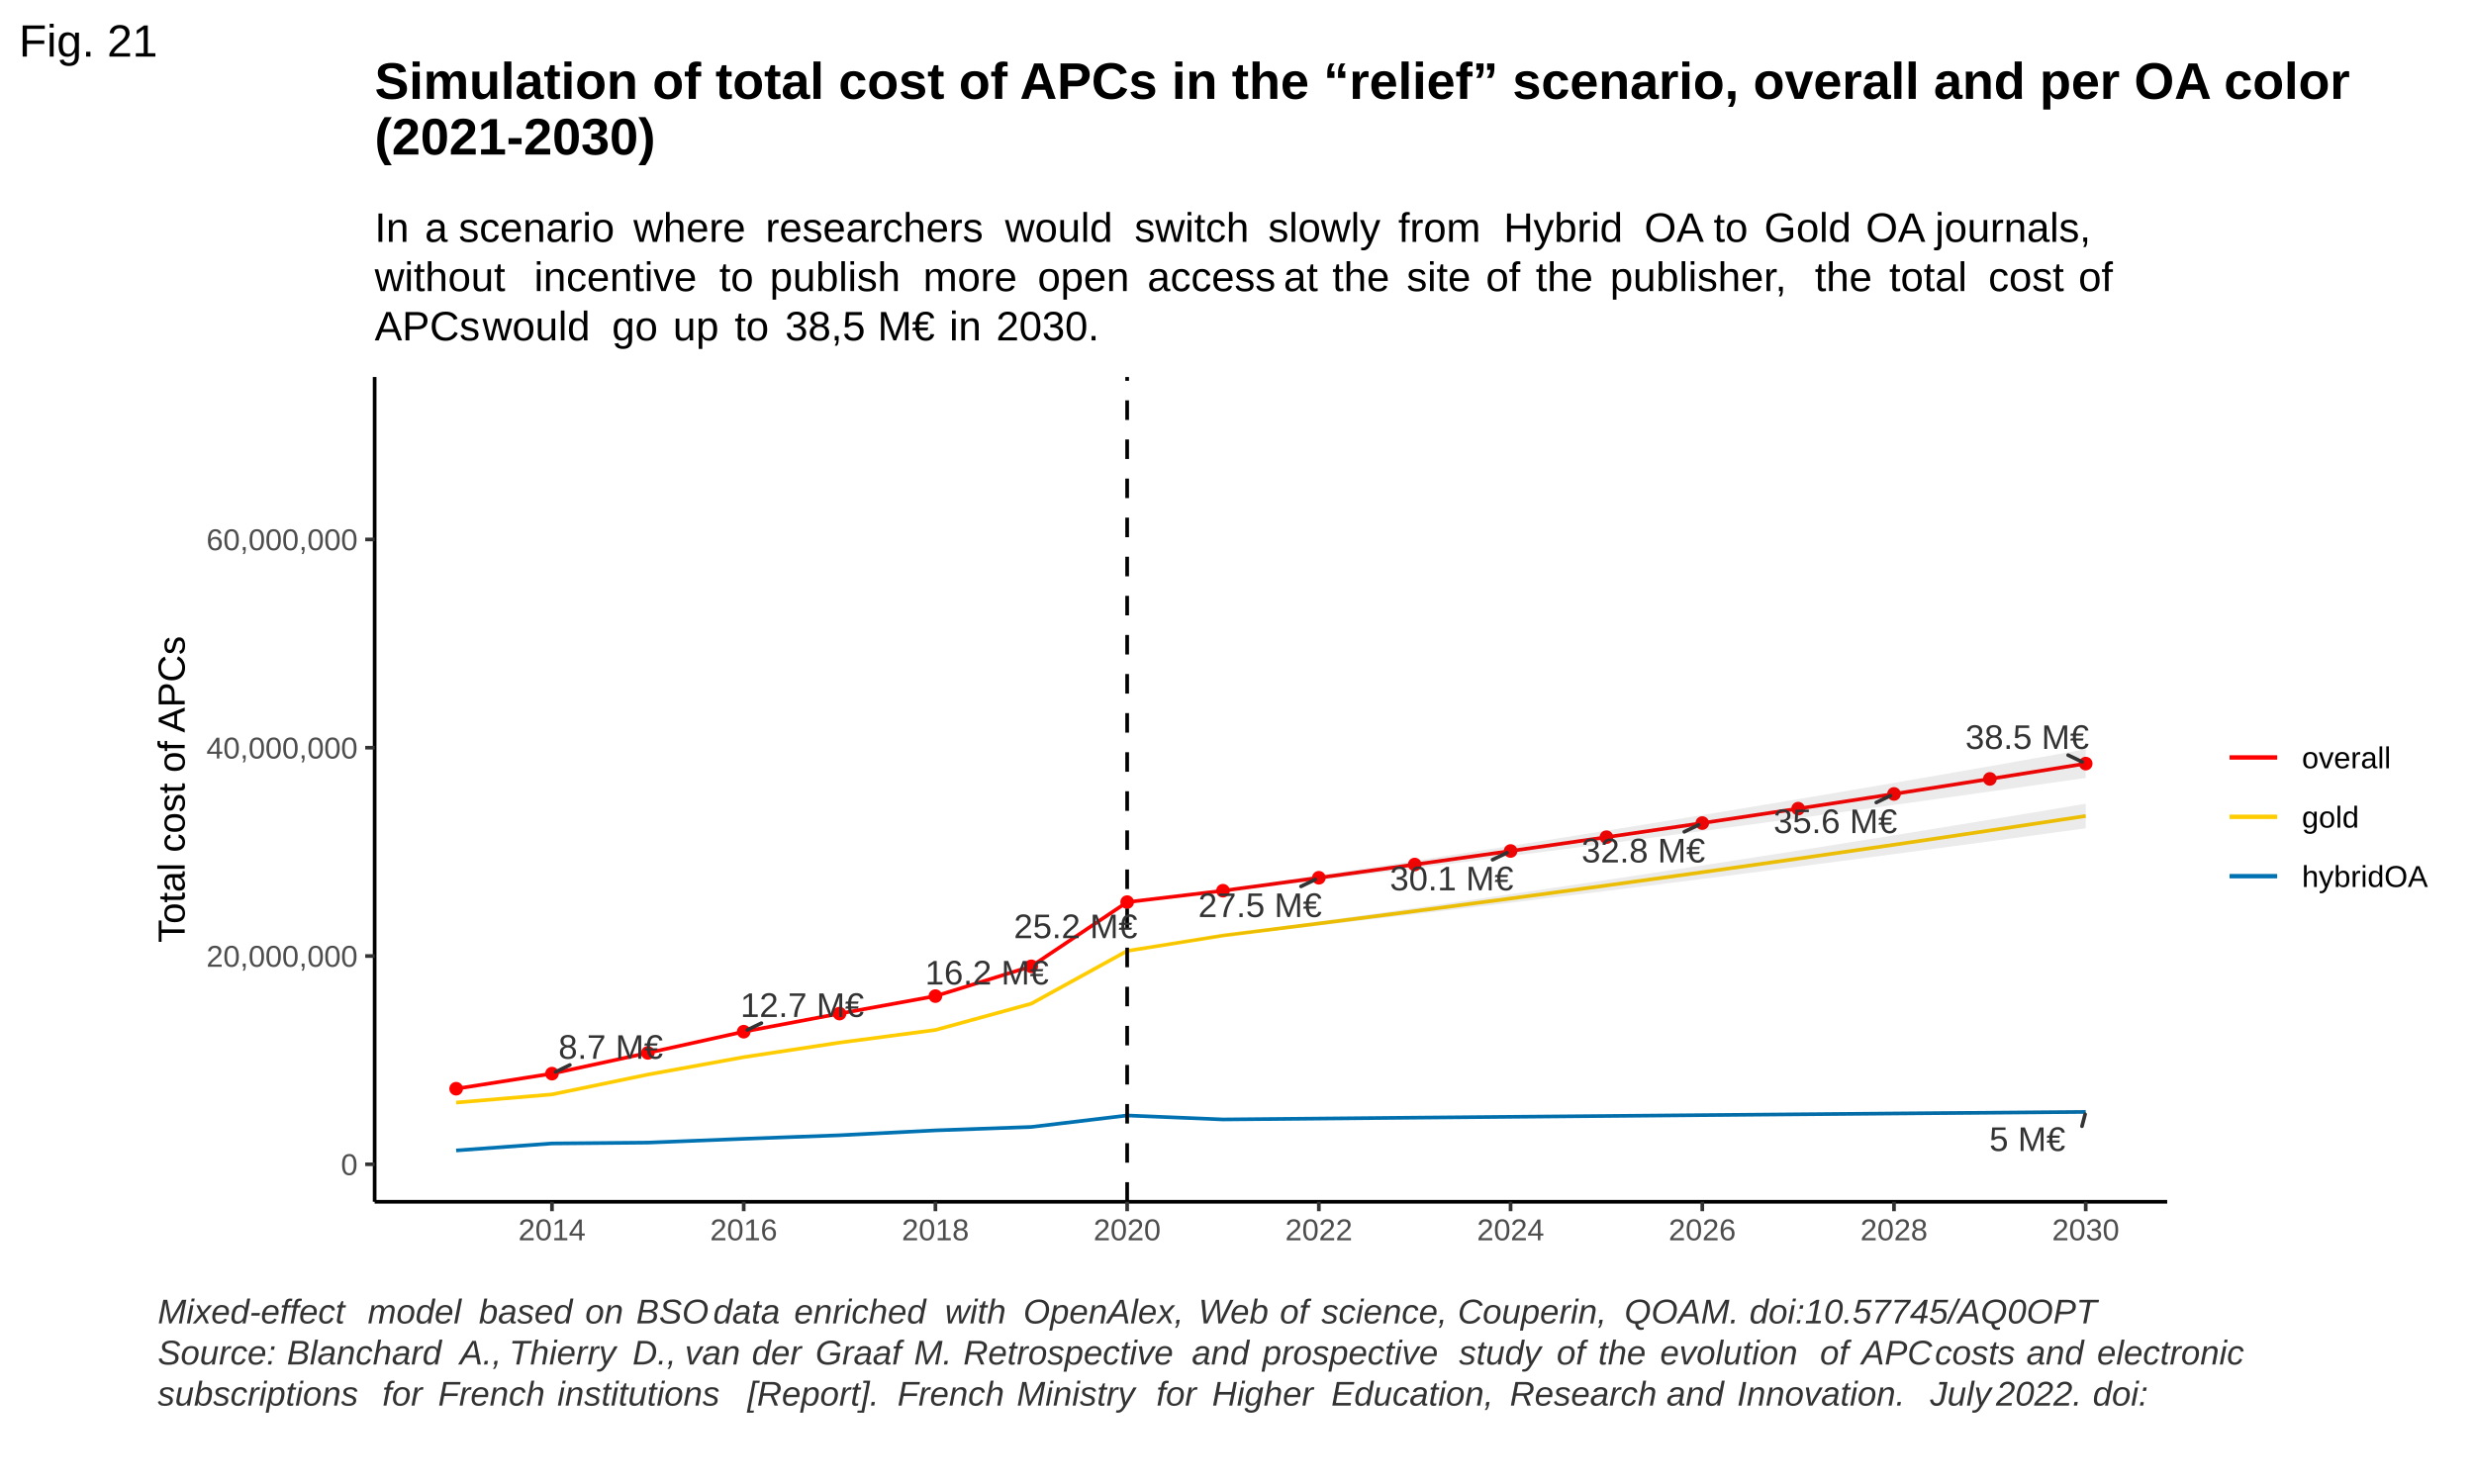
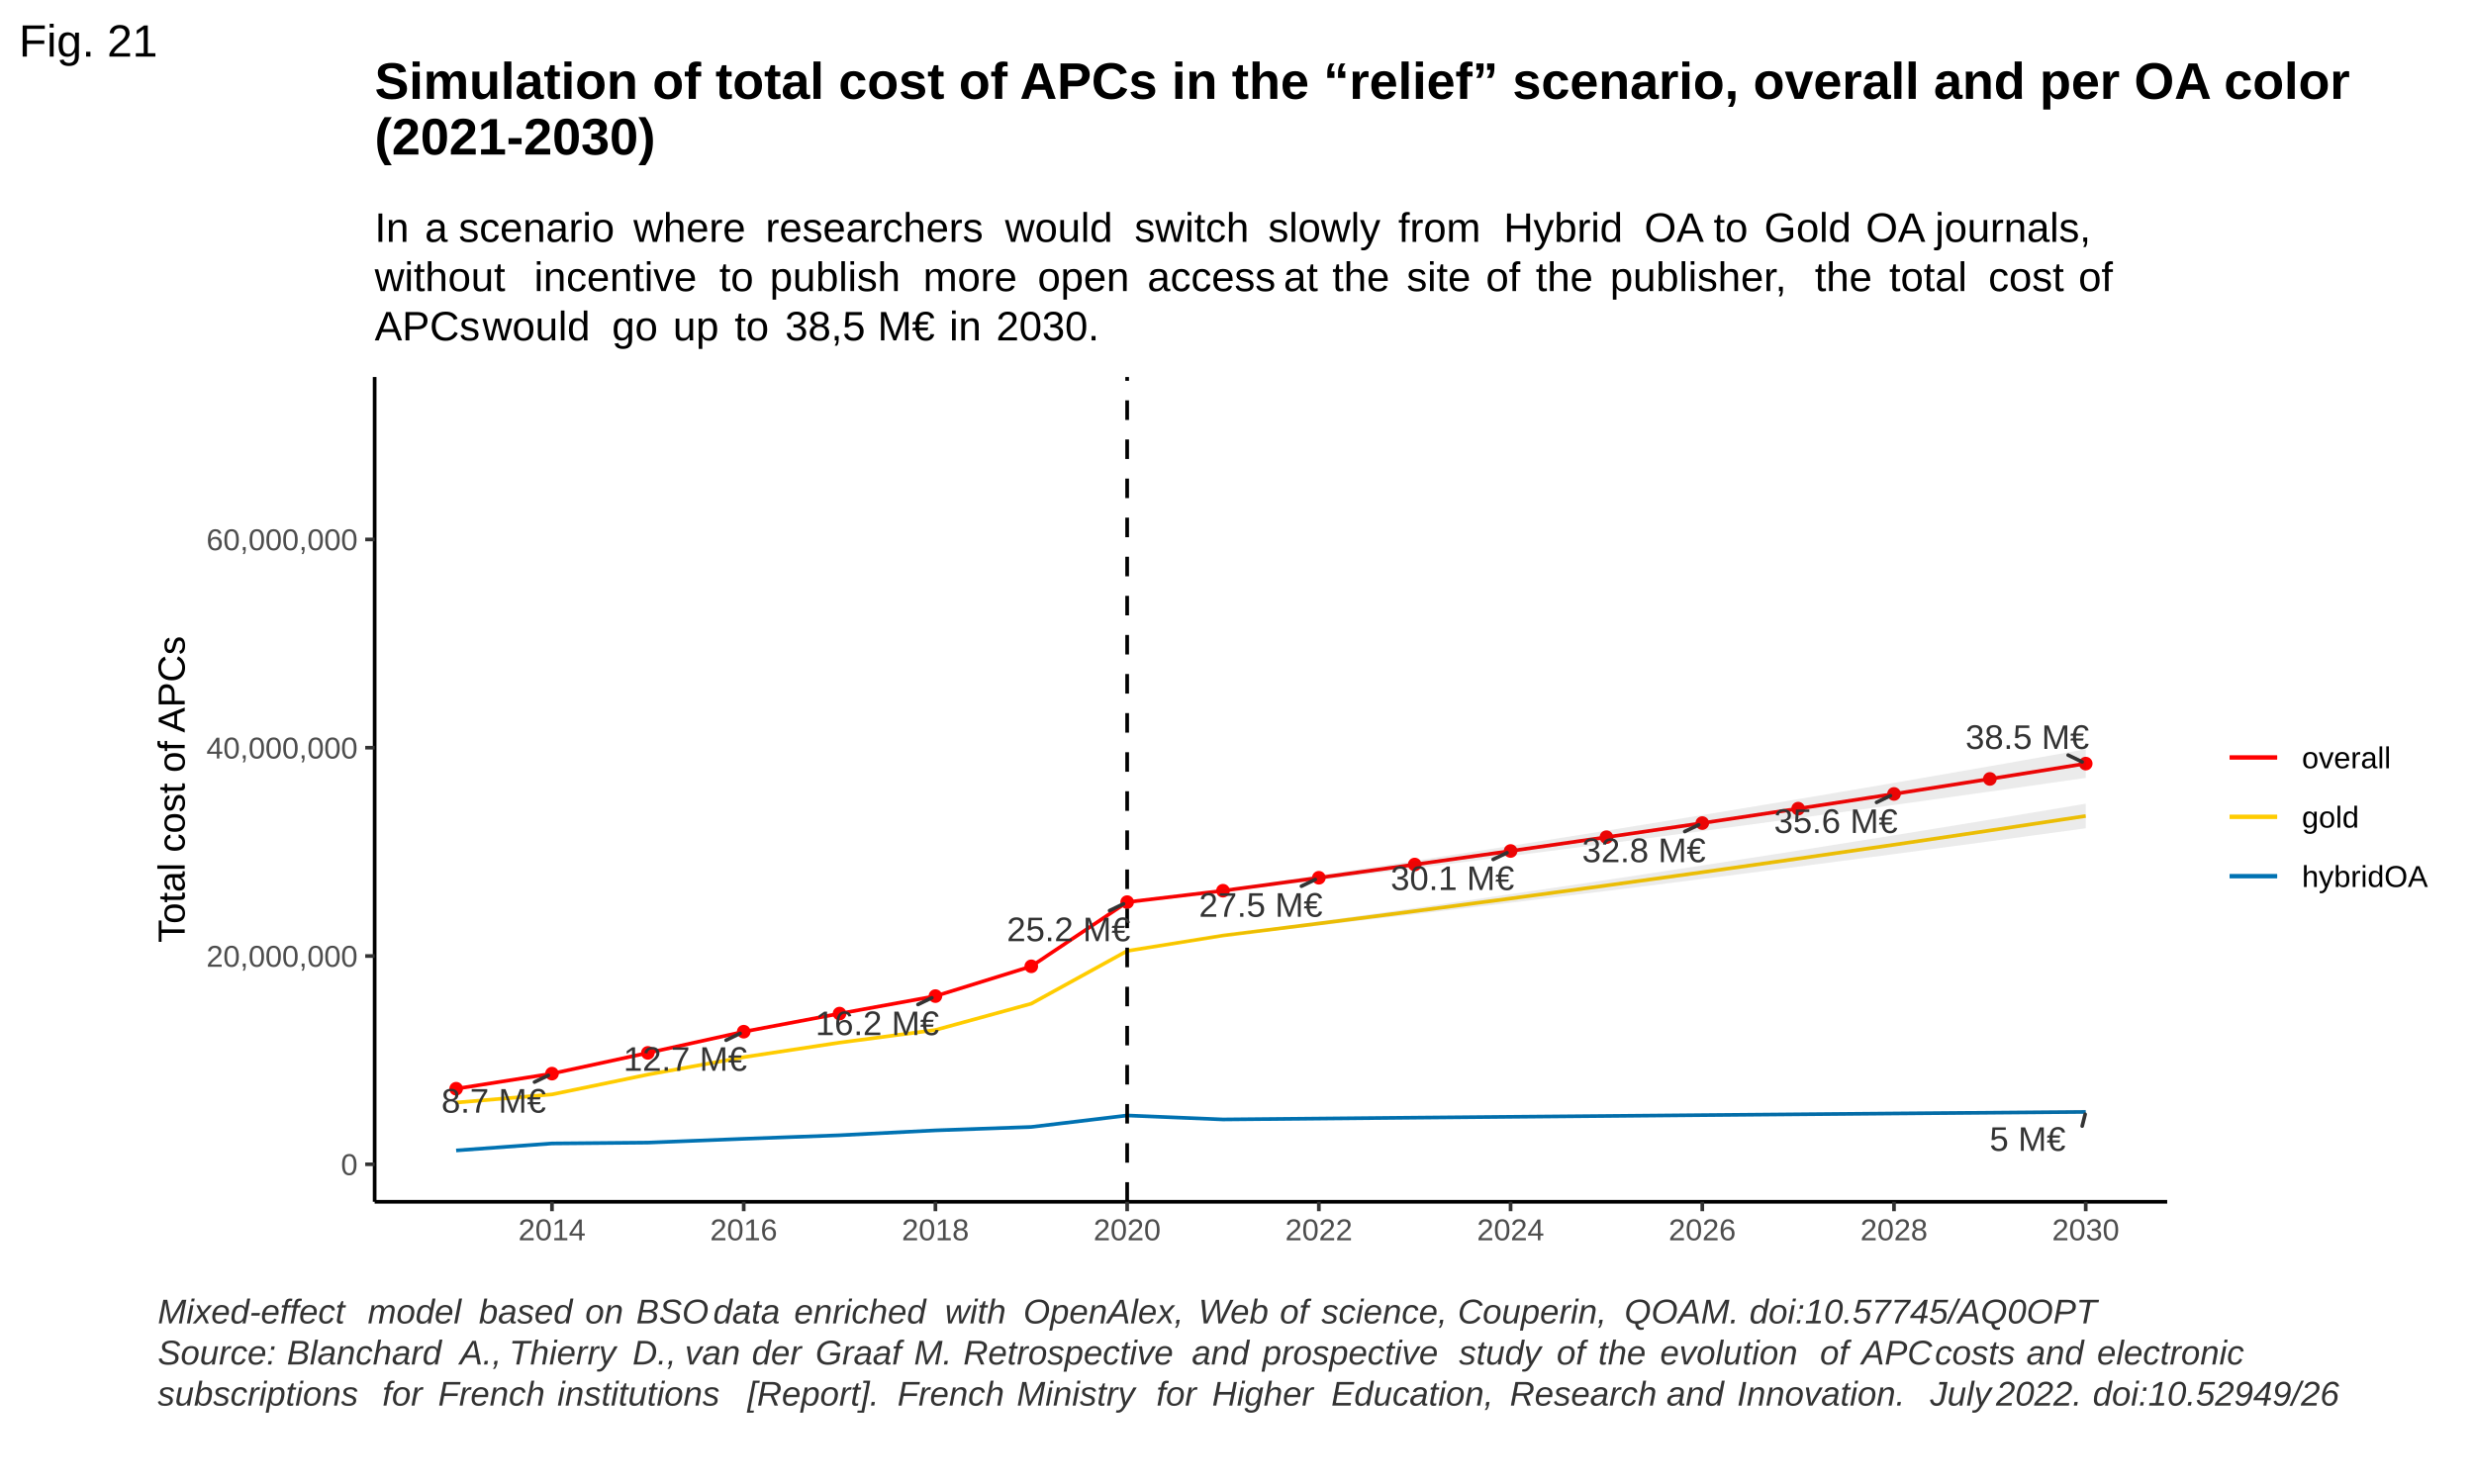
<svg xmlns="http://www.w3.org/2000/svg" class="svglite" width="720.00pt" height="432.00pt" viewBox="0 0 720.00 432.00">
  <defs>
    <style type="text/css">
    .svglite line, .svglite polyline, .svglite polygon, .svglite path, .svglite rect, .svglite circle {
      fill: none;
      stroke: #000000;
      stroke-linecap: round;
      stroke-linejoin: round;
      stroke-miterlimit: 10.00;
    }
    .svglite text {
      white-space: pre;
    }
  </style>
  </defs>
  <rect width="100%" height="100%" style="stroke: none; fill: #FFFFFF;" />
  <defs>
    <clipPath id="cpMC4wMHw3MjAuMDB8MC4wMHw0MzIuMDA=">
      <rect x="0.00" y="0.00" width="720.00" height="432.00" />
    </clipPath>
  </defs>
  <g clip-path="url(#cpMC4wMHw3MjAuMDB8MC4wMHw0MzIuMDA=)">
    <rect x="0" y="0.00" width="720.00" height="432.00" style="stroke-width: 1.07; stroke: #FFFFFF; fill: #FFFFFF;" />
  </g>
  <defs>
    <clipPath id="cpMTA5LjAzfDYzMC43MXwxMDkuNzR8MzQ5Ljg0">
      <rect x="109.03" y="109.74" width="521.68" height="240.10" />
    </clipPath>
  </defs>
  <g clip-path="url(#cpMTA5LjAzfDYzMC43MXwxMDkuNzR8MzQ5Ljg0)">
    <rect x="109.03" y="109.74" width="521.68" height="240.10" style="stroke-width: 1.07; stroke: none; fill: #FFFFFF;" />
    <polyline points="132.75,320.96 160.64,318.59 188.54,312.81 216.44,307.74 244.33,303.51 272.23,299.83 300.13,292.17 328.03,276.82 355.92,272.34 383.82,268.83 411.72,265.24 439.62,261.55 467.51,257.77 495.41,253.91 523.31,249.95 551.20,245.91 579.10,241.76 607.00,237.54 " style="stroke-width: 1.07; stroke: #FFCC00; stroke-linecap: butt;" />
    <polyline points="132.75,334.90 160.64,332.87 188.54,332.62 216.44,331.51 244.33,330.48 272.23,329.06 300.13,328.06 328.03,324.72 355.92,325.88 383.82,325.62 411.72,325.36 439.62,325.11 467.51,324.87 495.41,324.62 523.31,324.38 551.20,324.14 579.10,323.91 607.00,323.68 " style="stroke-width: 1.07; stroke: #0072B2; stroke-linecap: butt;" />
    <polyline points="132.75,316.93 160.64,312.54 188.54,306.50 216.44,300.33 244.33,295.06 272.23,289.97 300.13,281.30 328.03,262.61 355.92,259.29 383.82,255.52 411.72,251.67 439.62,247.73 467.51,243.71 495.41,239.60 523.31,235.40 551.20,231.12 579.10,226.75 607.00,222.29 " style="stroke-width: 1.07; stroke: #FF0000; stroke-linecap: butt;" />
    <circle cx="132.75" cy="316.93" r="1.63" style="stroke-width: 0.71; stroke: #FF0000; fill: #FF0000;" />
    <circle cx="160.64" cy="312.54" r="1.63" style="stroke-width: 0.71; stroke: #FF0000; fill: #FF0000;" />
    <circle cx="188.54" cy="306.50" r="1.63" style="stroke-width: 0.71; stroke: #FF0000; fill: #FF0000;" />
    <circle cx="216.44" cy="300.33" r="1.63" style="stroke-width: 0.71; stroke: #FF0000; fill: #FF0000;" />
    <circle cx="244.33" cy="295.06" r="1.63" style="stroke-width: 0.71; stroke: #FF0000; fill: #FF0000;" />
    <circle cx="272.23" cy="289.97" r="1.63" style="stroke-width: 0.71; stroke: #FF0000; fill: #FF0000;" />
    <circle cx="300.13" cy="281.30" r="1.63" style="stroke-width: 0.71; stroke: #FF0000; fill: #FF0000;" />
    <circle cx="328.03" cy="262.61" r="1.63" style="stroke-width: 0.71; stroke: #FF0000; fill: #FF0000;" />
    <circle cx="355.92" cy="259.29" r="1.63" style="stroke-width: 0.71; stroke: #FF0000; fill: #FF0000;" />
    <circle cx="383.82" cy="255.52" r="1.63" style="stroke-width: 0.71; stroke: #FF0000; fill: #FF0000;" />
    <circle cx="411.72" cy="251.67" r="1.63" style="stroke-width: 0.71; stroke: #FF0000; fill: #FF0000;" />
    <circle cx="439.62" cy="247.73" r="1.63" style="stroke-width: 0.71; stroke: #FF0000; fill: #FF0000;" />
    <circle cx="467.51" cy="243.71" r="1.63" style="stroke-width: 0.71; stroke: #FF0000; fill: #FF0000;" />
    <circle cx="495.41" cy="239.60" r="1.63" style="stroke-width: 0.71; stroke: #FF0000; fill: #FF0000;" />
    <circle cx="523.31" cy="235.40" r="1.63" style="stroke-width: 0.71; stroke: #FF0000; fill: #FF0000;" />
    <circle cx="551.20" cy="231.12" r="1.63" style="stroke-width: 0.71; stroke: #FF0000; fill: #FF0000;" />
    <circle cx="579.10" cy="226.75" r="1.63" style="stroke-width: 0.71; stroke: #FF0000; fill: #FF0000;" />
    <circle cx="607.00" cy="222.29" r="1.63" style="stroke-width: 0.71; stroke: #FF0000; fill: #FF0000;" />
    <polygon points="132.75,320.96 160.64,318.59 188.54,312.81 216.44,307.74 244.33,303.51 272.23,299.83 300.13,292.17 328.03,276.82 355.92,272.05 383.82,268.23 411.72,264.32 439.62,260.29 467.51,256.17 495.41,251.93 523.31,247.60 551.20,243.16 579.10,238.61 607.00,233.96 607.00,241.12 579.10,244.91 551.20,248.64 523.31,252.29 495.41,255.87 467.51,259.37 439.62,262.79 411.72,266.14 383.82,269.42 355.92,272.63 328.03,276.82 300.13,292.17 272.23,299.83 244.33,303.51 216.44,307.74 188.54,312.81 160.64,318.59 132.75,320.96 " style="stroke-width: 0.00; stroke: none; stroke-linecap: butt; fill: #333333; fill-opacity: 0.10;" />
    <polyline points="132.75,320.96 160.64,318.59 188.54,312.81 216.44,307.74 244.33,303.51 272.23,299.83 300.13,292.17 328.03,276.82 355.92,272.05 383.82,268.23 411.72,264.32 439.62,260.29 467.51,256.17 495.41,251.93 523.31,247.60 551.20,243.16 579.10,238.61 607.00,233.96 " style="stroke-width: 1.07; stroke: none; stroke-linecap: butt;" />
    <polyline points="607.00,241.12 579.10,244.91 551.20,248.64 523.31,252.29 495.41,255.87 467.51,259.37 439.62,262.79 411.72,266.14 383.82,269.42 355.92,272.63 328.03,276.82 300.13,292.17 272.23,299.83 244.33,303.51 216.44,307.74 188.54,312.81 160.64,318.59 132.75,320.96 " style="stroke-width: 1.07; stroke: none; stroke-linecap: butt;" />
    <polygon points="132.75,334.90 160.64,332.87 188.54,332.62 216.44,331.51 244.33,330.48 272.23,329.06 300.13,328.06 328.03,324.72 355.92,325.82 383.82,325.50 411.72,325.19 439.62,324.88 467.51,324.57 495.41,324.26 523.31,323.96 551.20,323.66 579.10,323.37 607.00,323.08 607.00,324.26 579.10,324.44 551.20,324.62 523.31,324.79 495.41,324.98 467.51,325.16 439.62,325.35 411.72,325.55 383.82,325.74 355.92,325.94 328.03,324.72 300.13,328.06 272.23,329.06 244.33,330.48 216.44,331.51 188.54,332.62 160.64,332.87 132.75,334.90 " style="stroke-width: 0.00; stroke: none; stroke-linecap: butt; fill: #333333; fill-opacity: 0.10;" />
    <polyline points="132.75,334.90 160.64,332.87 188.54,332.62 216.44,331.51 244.33,330.48 272.23,329.06 300.13,328.06 328.03,324.72 355.92,325.82 383.82,325.50 411.72,325.19 439.62,324.88 467.51,324.57 495.41,324.26 523.31,323.96 551.20,323.66 579.10,323.37 607.00,323.08 " style="stroke-width: 1.07; stroke: none; stroke-linecap: butt;" />
    <polyline points="607.00,324.26 579.10,324.44 551.20,324.62 523.31,324.79 495.41,324.98 467.51,325.16 439.62,325.35 411.72,325.55 383.82,325.74 355.92,325.94 328.03,324.72 300.13,328.06 272.23,329.06 244.33,330.48 216.44,331.51 188.54,332.62 160.64,332.87 132.75,334.90 " style="stroke-width: 1.07; stroke: none; stroke-linecap: butt;" />
    <polygon points="132.75,316.93 160.64,312.54 188.54,306.50 216.44,300.33 244.33,295.06 272.23,289.97 300.13,281.30 328.03,262.61 355.92,258.94 383.82,254.81 411.72,250.58 439.62,246.24 467.51,241.81 495.41,237.27 523.31,232.63 551.20,227.90 579.10,223.05 607.00,218.11 607.00,226.46 579.10,230.43 551.20,234.33 523.31,238.16 495.41,241.92 467.51,245.60 439.62,249.21 411.72,252.77 383.82,256.24 355.92,259.64 328.03,262.61 300.13,281.30 272.23,289.97 244.33,295.06 216.44,300.33 188.54,306.50 160.64,312.54 132.75,316.93 " style="stroke-width: 0.00; stroke: none; stroke-linecap: butt; fill: #333333; fill-opacity: 0.10;" />
    <polyline points="132.75,316.93 160.64,312.54 188.54,306.50 216.44,300.33 244.33,295.06 272.23,289.97 300.13,281.30 328.03,262.61 355.92,258.94 383.82,254.81 411.72,250.58 439.62,246.24 467.51,241.81 495.41,237.27 523.31,232.63 551.20,227.90 579.10,223.05 607.00,218.11 " style="stroke-width: 1.07; stroke: none; stroke-linecap: butt;" />
    <polyline points="607.00,226.46 579.10,230.43 551.20,234.33 523.31,238.16 495.41,241.92 467.51,245.60 439.62,249.21 411.72,252.77 383.82,256.24 355.92,259.64 328.03,262.61 300.13,281.30 272.23,289.97 244.33,295.06 216.44,300.33 188.54,306.50 160.64,312.54 132.75,316.93 " style="stroke-width: 1.07; stroke: none; stroke-linecap: butt;" />
    <line x1="328.03" y1="349.84" x2="328.03" y2="109.74" style="stroke-width: 1.07; stroke-dasharray: 5.69,5.69; stroke-linecap: butt;" />
-     <line x1="165.85" y1="310.02" x2="161.69" y2="312.04" style="stroke-width: 1.07; stroke: #333333;" />
-     <line x1="221.59" y1="297.84" x2="217.48" y2="299.83" style="stroke-width: 1.07; stroke: #333333;" />
-     <line x1="378.62" y1="258.04" x2="382.78" y2="256.03" style="stroke-width: 1.07; stroke: #333333;" />
-     <line x1="434.37" y1="250.27" x2="438.57" y2="248.24" style="stroke-width: 1.07; stroke: #333333;" />
-     <line x1="490.17" y1="242.14" x2="494.37" y2="240.11" style="stroke-width: 1.07; stroke: #333333;" />
-     <line x1="546.05" y1="233.61" x2="550.16" y2="231.63" style="stroke-width: 1.07; stroke: #333333;" />
-     <line x1="601.88" y1="219.82" x2="605.96" y2="221.79" style="stroke-width: 1.07; stroke: #333333;" />
-     <text x="177.74" y="308.22" text-anchor="middle" style="font-size: 9.96px;fill: #333333; font-family: &quot;Arial&quot;;" textLength="39.12px" lengthAdjust="spacingAndGlyphs">   8.7 M€</text>
-     <text x="233.47" y="296.04" text-anchor="middle" style="font-size: 9.96px;fill: #333333; font-family: &quot;Arial&quot;;" textLength="44.81px" lengthAdjust="spacingAndGlyphs">   12.7 M€</text>
-     <text x="287.23" y="286.59" text-anchor="middle" style="font-size: 9.96px;fill: #333333; font-family: &quot;Arial&quot;;" textLength="44.81px" lengthAdjust="spacingAndGlyphs">   16.2 M€</text>
-     <text x="313.05" y="273.11" text-anchor="middle" style="font-size: 9.96px;fill: #333333; font-family: &quot;Arial&quot;;" textLength="44.81px" lengthAdjust="spacingAndGlyphs">   25.2 M€</text>
-     <text x="366.71" y="266.95" text-anchor="middle" style="font-size: 9.96px;fill: #333333; font-family: &quot;Arial&quot;;" textLength="44.81px" lengthAdjust="spacingAndGlyphs">   27.5 M€</text>
-     <text x="422.48" y="259.18" text-anchor="middle" style="font-size: 9.96px;fill: #333333; font-family: &quot;Arial&quot;;" textLength="44.81px" lengthAdjust="spacingAndGlyphs">   30.1 M€</text>
-     <text x="478.27" y="251.05" text-anchor="middle" style="font-size: 9.96px;fill: #333333; font-family: &quot;Arial&quot;;" textLength="44.81px" lengthAdjust="spacingAndGlyphs">   32.8 M€</text>
-     <text x="534.16" y="242.52" text-anchor="middle" style="font-size: 9.96px;fill: #333333; font-family: &quot;Arial&quot;;" textLength="44.81px" lengthAdjust="spacingAndGlyphs">   35.6 M€</text>
-     <text x="589.97" y="218.02" text-anchor="middle" style="font-size: 9.96px;fill: #333333; font-family: &quot;Arial&quot;;" textLength="44.81px" lengthAdjust="spacingAndGlyphs">   38.5 M€</text>
-     <line x1="605.91" y1="327.85" x2="606.82" y2="324.37" style="stroke-width: 1.07; stroke: #333333;" />
-     <text x="590.02" y="335.05" text-anchor="middle" style="font-size: 9.96px;fill: #333333; font-family: &quot;Arial&quot;;" textLength="28.17px" lengthAdjust="spacingAndGlyphs">  5 M€</text>
+     <line x1="155.56" y1="314.99" x2="159.60" y2="313.04" style="stroke-width: 1.07; stroke: #333333;" />
+     <line x1="211.31" y1="302.81" x2="215.39" y2="300.83" style="stroke-width: 1.07; stroke: #333333;" />
+     <line x1="267.16" y1="292.41" x2="271.19" y2="290.47" style="stroke-width: 1.07; stroke: #333333;" />
+     <line x1="322.92" y1="265.08" x2="326.98" y2="263.12" style="stroke-width: 1.07; stroke: #333333;" />
+     <line x1="378.76" y1="257.97" x2="382.78" y2="256.03" style="stroke-width: 1.07; stroke: #333333;" />
+     <line x1="434.55" y1="250.18" x2="438.57" y2="248.24" style="stroke-width: 1.07; stroke: #333333;" />
+     <line x1="490.31" y1="242.06" x2="494.37" y2="240.11" style="stroke-width: 1.07; stroke: #333333;" />
+     <line x1="546.13" y1="233.57" x2="550.16" y2="231.63" style="stroke-width: 1.07; stroke: #333333;" />
+     <line x1="601.89" y1="219.82" x2="605.96" y2="221.79" style="stroke-width: 1.07; stroke: #333333;" />
+     <text x="143.68" y="323.90" text-anchor="middle" style="font-size: 9.96px;fill: #333333; font-family: &quot;Arial&quot;;" textLength="39.12px" lengthAdjust="spacingAndGlyphs">   8.7 M€</text>
+     <text x="199.43" y="311.72" text-anchor="middle" style="font-size: 9.96px;fill: #333333; font-family: &quot;Arial&quot;;" textLength="44.81px" lengthAdjust="spacingAndGlyphs">   12.7 M€</text>
+     <text x="255.31" y="301.33" text-anchor="middle" style="font-size: 9.96px;fill: #333333; font-family: &quot;Arial&quot;;" textLength="44.81px" lengthAdjust="spacingAndGlyphs">   16.2 M€</text>
+     <text x="311.00" y="273.99" text-anchor="middle" style="font-size: 9.96px;fill: #333333; font-family: &quot;Arial&quot;;" textLength="44.81px" lengthAdjust="spacingAndGlyphs">   25.2 M€</text>
+     <text x="366.92" y="266.88" text-anchor="middle" style="font-size: 9.96px;fill: #333333; font-family: &quot;Arial&quot;;" textLength="44.81px" lengthAdjust="spacingAndGlyphs">   27.5 M€</text>
+     <text x="422.71" y="259.09" text-anchor="middle" style="font-size: 9.96px;fill: #333333; font-family: &quot;Arial&quot;;" textLength="44.81px" lengthAdjust="spacingAndGlyphs">   30.1 M€</text>
+     <text x="478.42" y="250.98" text-anchor="middle" style="font-size: 9.96px;fill: #333333; font-family: &quot;Arial&quot;;" textLength="44.81px" lengthAdjust="spacingAndGlyphs">   32.8 M€</text>
+     <text x="534.29" y="242.48" text-anchor="middle" style="font-size: 9.96px;fill: #333333; font-family: &quot;Arial&quot;;" textLength="44.81px" lengthAdjust="spacingAndGlyphs">   35.6 M€</text>
+     <text x="590.00" y="218.02" text-anchor="middle" style="font-size: 9.96px;fill: #333333; font-family: &quot;Arial&quot;;" textLength="44.81px" lengthAdjust="spacingAndGlyphs">   38.5 M€</text>
+     <line x1="605.97" y1="327.80" x2="606.83" y2="324.37" style="stroke-width: 1.07; stroke: #333333;" />
+     <text x="590.09" y="335.02" text-anchor="middle" style="font-size: 9.96px;fill: #333333; font-family: &quot;Arial&quot;;" textLength="28.17px" lengthAdjust="spacingAndGlyphs">  5 M€</text>
  </g>
  <g clip-path="url(#cpMC4wMHw3MjAuMDB8MC4wMHw0MzIuMDA=)">
    <polyline points="109.03,349.84 109.03,109.74 " style="stroke-width: 1.07; stroke-linecap: butt;" />
    <text x="104.10" y="342.07" text-anchor="end" style="font-size: 8.80px;fill: #4D4D4D; font-family: &quot;Arial&quot;;" textLength="5.03px" lengthAdjust="spacingAndGlyphs">0</text>
    <text x="104.10" y="281.44" text-anchor="end" style="font-size: 8.80px;fill: #4D4D4D; font-family: &quot;Arial&quot;;" textLength="44.97px" lengthAdjust="spacingAndGlyphs">20,000,000</text>
    <text x="104.10" y="220.81" text-anchor="end" style="font-size: 8.80px;fill: #4D4D4D; font-family: &quot;Arial&quot;;" textLength="44.97px" lengthAdjust="spacingAndGlyphs">40,000,000</text>
    <text x="104.10" y="160.18" text-anchor="end" style="font-size: 8.80px;fill: #4D4D4D; font-family: &quot;Arial&quot;;" textLength="44.97px" lengthAdjust="spacingAndGlyphs">60,000,000</text>
    <polyline points="106.29,338.93 109.03,338.93 " style="stroke-width: 1.07; stroke: #333333; stroke-linecap: butt;" />
    <polyline points="106.29,278.30 109.03,278.30 " style="stroke-width: 1.07; stroke: #333333; stroke-linecap: butt;" />
    <polyline points="106.29,217.66 109.03,217.66 " style="stroke-width: 1.07; stroke: #333333; stroke-linecap: butt;" />
    <polyline points="106.29,157.03 109.03,157.03 " style="stroke-width: 1.07; stroke: #333333; stroke-linecap: butt;" />
    <polyline points="109.03,349.84 630.71,349.84 " style="stroke-width: 1.07; stroke-linecap: butt;" />
    <polyline points="160.64,352.58 160.64,349.84 " style="stroke-width: 1.07; stroke: #333333; stroke-linecap: butt;" />
    <polyline points="216.44,352.58 216.44,349.84 " style="stroke-width: 1.07; stroke: #333333; stroke-linecap: butt;" />
    <polyline points="272.23,352.58 272.23,349.84 " style="stroke-width: 1.07; stroke: #333333; stroke-linecap: butt;" />
    <polyline points="328.03,352.58 328.03,349.84 " style="stroke-width: 1.07; stroke: #333333; stroke-linecap: butt;" />
    <polyline points="383.82,352.58 383.82,349.84 " style="stroke-width: 1.07; stroke: #333333; stroke-linecap: butt;" />
    <polyline points="439.62,352.58 439.62,349.84 " style="stroke-width: 1.07; stroke: #333333; stroke-linecap: butt;" />
    <polyline points="495.41,352.58 495.41,349.84 " style="stroke-width: 1.07; stroke: #333333; stroke-linecap: butt;" />
    <polyline points="551.20,352.58 551.20,349.84 " style="stroke-width: 1.07; stroke: #333333; stroke-linecap: butt;" />
    <polyline points="607.00,352.58 607.00,349.84 " style="stroke-width: 1.07; stroke: #333333; stroke-linecap: butt;" />
    <text x="160.64" y="361.06" text-anchor="middle" style="font-size: 8.80px;fill: #4D4D4D; font-family: &quot;Arial&quot;;" textLength="20.13px" lengthAdjust="spacingAndGlyphs">2014</text>
    <text x="216.44" y="361.06" text-anchor="middle" style="font-size: 8.80px;fill: #4D4D4D; font-family: &quot;Arial&quot;;" textLength="20.13px" lengthAdjust="spacingAndGlyphs">2016</text>
    <text x="272.23" y="361.06" text-anchor="middle" style="font-size: 8.80px;fill: #4D4D4D; font-family: &quot;Arial&quot;;" textLength="20.13px" lengthAdjust="spacingAndGlyphs">2018</text>
    <text x="328.03" y="361.06" text-anchor="middle" style="font-size: 8.80px;fill: #4D4D4D; font-family: &quot;Arial&quot;;" textLength="20.13px" lengthAdjust="spacingAndGlyphs">2020</text>
    <text x="383.82" y="361.06" text-anchor="middle" style="font-size: 8.80px;fill: #4D4D4D; font-family: &quot;Arial&quot;;" textLength="20.13px" lengthAdjust="spacingAndGlyphs">2022</text>
    <text x="439.62" y="361.06" text-anchor="middle" style="font-size: 8.80px;fill: #4D4D4D; font-family: &quot;Arial&quot;;" textLength="20.13px" lengthAdjust="spacingAndGlyphs">2024</text>
    <text x="495.41" y="361.06" text-anchor="middle" style="font-size: 8.80px;fill: #4D4D4D; font-family: &quot;Arial&quot;;" textLength="20.13px" lengthAdjust="spacingAndGlyphs">2026</text>
    <text x="551.20" y="361.06" text-anchor="middle" style="font-size: 8.80px;fill: #4D4D4D; font-family: &quot;Arial&quot;;" textLength="20.13px" lengthAdjust="spacingAndGlyphs">2028</text>
    <text x="607.00" y="361.06" text-anchor="middle" style="font-size: 8.80px;fill: #4D4D4D; font-family: &quot;Arial&quot;;" textLength="20.13px" lengthAdjust="spacingAndGlyphs">2030</text>
    <text transform="translate(53.75,229.79) rotate(-90)" text-anchor="middle" style="font-size: 11.00px; font-family: &quot;Arial&quot;;" textLength="91.84px" lengthAdjust="spacingAndGlyphs">Total cost of APCs</text>
    <rect x="641.67" y="190.40" width="72.85" height="78.78" style="stroke-width: 1.07; stroke: none; fill: #FFFFFF;" />
    <text x="647.15" y="205.06" style="font-size: 11.00px; font-family: &quot;Arial&quot;;" textLength="2.86px" lengthAdjust="spacingAndGlyphs"> </text>
    <line x1="648.88" y1="220.50" x2="662.70" y2="220.50" style="stroke-width: 1.07; stroke: #FF0000; stroke-linecap: butt;" />
    <line x1="648.88" y1="220.50" x2="662.70" y2="220.50" style="stroke-width: 1.07; stroke: #FF0000; stroke-linecap: butt;" />
    <line x1="648.88" y1="220.50" x2="662.70" y2="220.50" style="stroke-width: 1.07; stroke: #FF0000; stroke-linecap: butt;" />
    <line x1="648.88" y1="237.78" x2="662.70" y2="237.78" style="stroke-width: 1.07; stroke: #FFCC00; stroke-linecap: butt;" />
    <line x1="648.88" y1="237.78" x2="662.70" y2="237.78" style="stroke-width: 1.07; stroke: #FFCC00; stroke-linecap: butt;" />
    <line x1="648.88" y1="237.78" x2="662.70" y2="237.78" style="stroke-width: 1.07; stroke: #FFCC00; stroke-linecap: butt;" />
    <line x1="648.88" y1="255.06" x2="662.70" y2="255.06" style="stroke-width: 1.07; stroke: #0072B2; stroke-linecap: butt;" />
    <line x1="648.88" y1="255.06" x2="662.70" y2="255.06" style="stroke-width: 1.07; stroke: #0072B2; stroke-linecap: butt;" />
    <line x1="648.88" y1="255.06" x2="662.70" y2="255.06" style="stroke-width: 1.07; stroke: #0072B2; stroke-linecap: butt;" />
    <text x="669.91" y="223.64" style="font-size: 8.80px; font-family: &quot;Arial&quot;;" textLength="27.86px" lengthAdjust="spacingAndGlyphs">overall</text>
    <text x="669.91" y="240.92" style="font-size: 8.80px; font-family: &quot;Arial&quot;;" textLength="18.40px" lengthAdjust="spacingAndGlyphs">gold</text>
    <text x="669.91" y="258.20" style="font-size: 8.80px; font-family: &quot;Arial&quot;;" textLength="39.13px" lengthAdjust="spacingAndGlyphs">hybridOA</text>
    <text x="109.03" y="70.40" style="font-size: 12.00px; font-family: &quot;Arial&quot;;" textLength="11.48px" lengthAdjust="spacingAndGlyphs">In</text>
    <text x="123.63" y="70.40" style="font-size: 12.00px; font-family: &quot;Arial&quot;;" textLength="6.73px" lengthAdjust="spacingAndGlyphs">a</text>
    <text x="133.48" y="70.40" style="font-size: 12.00px; font-family: &quot;Arial&quot;;" textLength="47.73px" lengthAdjust="spacingAndGlyphs">scenario</text>
    <text x="184.33" y="70.40" style="font-size: 12.00px; font-family: &quot;Arial&quot;;" textLength="35.34px" lengthAdjust="spacingAndGlyphs">where</text>
    <text x="222.79" y="70.40" style="font-size: 12.00px; font-family: &quot;Arial&quot;;" textLength="66.56px" lengthAdjust="spacingAndGlyphs">researchers</text>
    <text x="292.47" y="70.40" style="font-size: 12.00px; font-family: &quot;Arial&quot;;" textLength="34.58px" lengthAdjust="spacingAndGlyphs">would</text>
    <text x="330.17" y="70.40" style="font-size: 12.00px; font-family: &quot;Arial&quot;;" textLength="35.78px" lengthAdjust="spacingAndGlyphs">switch</text>
    <text x="369.07" y="70.40" style="font-size: 12.00px; font-family: &quot;Arial&quot;;" textLength="34.75px" lengthAdjust="spacingAndGlyphs">slowly</text>
    <text x="406.93" y="70.40" style="font-size: 12.00px; font-family: &quot;Arial&quot;;" textLength="27.55px" lengthAdjust="spacingAndGlyphs">from</text>
    <text x="437.61" y="70.40" style="font-size: 12.00px; font-family: &quot;Arial&quot;;" textLength="37.82px" lengthAdjust="spacingAndGlyphs">Hybrid</text>
    <text x="478.54" y="70.40" style="font-size: 12.00px; font-family: &quot;Arial&quot;;" textLength="17.04px" lengthAdjust="spacingAndGlyphs">OA</text>
    <text x="498.70" y="70.40" style="font-size: 12.00px; font-family: &quot;Arial&quot;;" textLength="11.59px" lengthAdjust="spacingAndGlyphs">to</text>
    <text x="513.41" y="70.40" style="font-size: 12.00px; font-family: &quot;Arial&quot;;" textLength="26.47px" lengthAdjust="spacingAndGlyphs">Gold</text>
    <text x="543.00" y="70.40" style="font-size: 12.00px; font-family: &quot;Arial&quot;;" textLength="17.04px" lengthAdjust="spacingAndGlyphs">OA</text>
    <text x="563.16" y="70.40" style="font-size: 12.00px; font-family: &quot;Arial&quot;;" textLength="48.93px" lengthAdjust="spacingAndGlyphs">journals,</text>
    <text x="109.03" y="84.74" style="font-size: 12.00px; font-family: &quot;Arial&quot;;" textLength="43.29px" lengthAdjust="spacingAndGlyphs">without</text>
    <text x="155.44" y="84.74" style="font-size: 12.00px; font-family: &quot;Arial&quot;;" textLength="50.75px" lengthAdjust="spacingAndGlyphs">incentive</text>
    <text x="209.31" y="84.74" style="font-size: 12.00px; font-family: &quot;Arial&quot;;" textLength="11.59px" lengthAdjust="spacingAndGlyphs">to</text>
    <text x="224.02" y="84.74" style="font-size: 12.00px; font-family: &quot;Arial&quot;;" textLength="41.53px" lengthAdjust="spacingAndGlyphs">publish</text>
    <text x="268.66" y="84.74" style="font-size: 12.00px; font-family: &quot;Arial&quot;;" textLength="30.20px" lengthAdjust="spacingAndGlyphs">more</text>
    <text x="301.98" y="84.74" style="font-size: 12.00px; font-family: &quot;Arial&quot;;" textLength="28.82px" lengthAdjust="spacingAndGlyphs">open</text>
    <text x="333.92" y="84.74" style="font-size: 12.00px; font-family: &quot;Arial&quot;;" textLength="36.51px" lengthAdjust="spacingAndGlyphs">access</text>
    <text x="373.55" y="84.74" style="font-size: 12.00px; font-family: &quot;Arial&quot;;" textLength="11.07px" lengthAdjust="spacingAndGlyphs">at</text>
    <text x="387.73" y="84.74" style="font-size: 12.00px; font-family: &quot;Arial&quot;;" textLength="18.52px" lengthAdjust="spacingAndGlyphs">the</text>
    <text x="409.37" y="84.74" style="font-size: 12.00px; font-family: &quot;Arial&quot;;" textLength="19.94px" lengthAdjust="spacingAndGlyphs">site</text>
    <text x="432.43" y="84.74" style="font-size: 12.00px; font-family: &quot;Arial&quot;;" textLength="11.38px" lengthAdjust="spacingAndGlyphs">of</text>
    <text x="446.93" y="84.74" style="font-size: 12.00px; font-family: &quot;Arial&quot;;" textLength="18.52px" lengthAdjust="spacingAndGlyphs">the</text>
    <text x="468.57" y="84.74" style="font-size: 12.00px; font-family: &quot;Arial&quot;;" textLength="56.47px" lengthAdjust="spacingAndGlyphs">publisher,</text>
    <text x="528.15" y="84.74" style="font-size: 12.00px; font-family: &quot;Arial&quot;;" textLength="18.52px" lengthAdjust="spacingAndGlyphs">the</text>
    <text x="549.79" y="84.74" style="font-size: 12.00px; font-family: &quot;Arial&quot;;" textLength="25.75px" lengthAdjust="spacingAndGlyphs">total</text>
    <text x="578.66" y="84.74" style="font-size: 12.00px; font-family: &quot;Arial&quot;;" textLength="23.10px" lengthAdjust="spacingAndGlyphs">cost</text>
    <text x="604.88" y="84.74" style="font-size: 12.00px; font-family: &quot;Arial&quot;;" textLength="11.38px" lengthAdjust="spacingAndGlyphs">of</text>
    <text x="109.03" y="99.09" style="font-size: 12.00px; font-family: &quot;Arial&quot;;" textLength="28.25px" lengthAdjust="spacingAndGlyphs">APCs</text>
    <text x="140.40" y="99.09" style="font-size: 12.00px; font-family: &quot;Arial&quot;;" textLength="34.58px" lengthAdjust="spacingAndGlyphs">would</text>
    <text x="178.10" y="99.09" style="font-size: 12.00px; font-family: &quot;Arial&quot;;" textLength="14.64px" lengthAdjust="spacingAndGlyphs">go</text>
    <text x="195.86" y="99.09" style="font-size: 12.00px; font-family: &quot;Arial&quot;;" textLength="14.80px" lengthAdjust="spacingAndGlyphs">up</text>
    <text x="213.77" y="99.09" style="font-size: 12.00px; font-family: &quot;Arial&quot;;" textLength="11.59px" lengthAdjust="spacingAndGlyphs">to</text>
    <text x="228.48" y="99.09" style="font-size: 12.00px; font-family: &quot;Arial&quot;;" textLength="23.80px" lengthAdjust="spacingAndGlyphs">38,5</text>
    <text x="255.40" y="99.09" style="font-size: 12.00px; font-family: &quot;Arial&quot;;" textLength="17.75px" lengthAdjust="spacingAndGlyphs">M€</text>
    <text x="276.27" y="99.09" style="font-size: 12.00px; font-family: &quot;Arial&quot;;" textLength="10.51px" lengthAdjust="spacingAndGlyphs">in</text>
    <text x="289.90" y="99.09" style="font-size: 12.00px; font-family: &quot;Arial&quot;;" textLength="30.66px" lengthAdjust="spacingAndGlyphs">2030.</text>
    <text x="109.03" y="28.78" style="font-size: 15.00px; font-weight: bold; font-family: &quot;Arial&quot;;" textLength="599.29px" lengthAdjust="spacingAndGlyphs">Simulation of total cost of APCs in the “relief” scenario, overall and per OA color </text>
    <text x="109.03" y="44.98" style="font-size: 15.00px; font-weight: bold; font-family: &quot;Arial&quot;;" textLength="83.66px" lengthAdjust="spacingAndGlyphs">(2021-2030)</text>
    <text x="45.89" y="385.26" style="font-size: 10.00px; font-style: italic;fill: #333333; font-family: &quot;Arial&quot;;" textLength="53.92px" lengthAdjust="spacingAndGlyphs">Mixed-effect</text>
    <text x="107.01" y="385.26" style="font-size: 10.00px; font-style: italic;fill: #333333; font-family: &quot;Arial&quot;;" textLength="27.73px" lengthAdjust="spacingAndGlyphs">model</text>
    <text x="139.37" y="385.26" style="font-size: 10.00px; font-style: italic;fill: #333333; font-family: &quot;Arial&quot;;" textLength="26.57px" lengthAdjust="spacingAndGlyphs">based</text>
    <text x="170.30" y="385.26" style="font-size: 10.00px; font-style: italic;fill: #333333; font-family: &quot;Arial&quot;;" textLength="11.42px" lengthAdjust="spacingAndGlyphs">on</text>
    <text x="185.13" y="385.26" style="font-size: 10.00px; font-style: italic;fill: #333333; font-family: &quot;Arial&quot;;" textLength="18.25px" lengthAdjust="spacingAndGlyphs">BSO</text>
    <text x="207.53" y="385.26" style="font-size: 10.00px; font-style: italic;fill: #333333; font-family: &quot;Arial&quot;;" textLength="20.47px" lengthAdjust="spacingAndGlyphs">data</text>
    <text x="231.11" y="385.26" style="font-size: 10.00px; font-style: italic;fill: #333333; font-family: &quot;Arial&quot;;" textLength="38.43px" lengthAdjust="spacingAndGlyphs">enriched</text>
    <text x="275.00" y="385.26" style="font-size: 10.00px; font-style: italic;fill: #333333; font-family: &quot;Arial&quot;;" textLength="18.91px" lengthAdjust="spacingAndGlyphs">with</text>
    <text x="297.82" y="385.26" style="font-size: 10.00px; font-style: italic;fill: #333333; font-family: &quot;Arial&quot;;" textLength="44.36px" lengthAdjust="spacingAndGlyphs">OpenAlex,</text>
    <text x="348.78" y="385.26" style="font-size: 10.00px; font-style: italic;fill: #333333; font-family: &quot;Arial&quot;;" textLength="19.34px" lengthAdjust="spacingAndGlyphs">Web</text>
    <text x="372.46" y="385.26" style="font-size: 10.00px; font-style: italic;fill: #333333; font-family: &quot;Arial&quot;;" textLength="8.81px" lengthAdjust="spacingAndGlyphs">of</text>
    <text x="384.55" y="385.26" style="font-size: 10.00px; font-style: italic;fill: #333333; font-family: &quot;Arial&quot;;" textLength="34.29px" lengthAdjust="spacingAndGlyphs">science,</text>
    <text x="424.25" y="385.26" style="font-size: 10.00px; font-style: italic;fill: #333333; font-family: &quot;Arial&quot;;" textLength="42.98px" lengthAdjust="spacingAndGlyphs">Couperin,</text>
    <text x="472.75" y="385.26" style="font-size: 10.00px; font-style: italic;fill: #333333; font-family: &quot;Arial&quot;;" textLength="31.01px" lengthAdjust="spacingAndGlyphs">QOAM.</text>
    <text x="509.12" y="385.26" style="font-size: 10.00px; font-style: italic;fill: #333333; font-family: &quot;Arial&quot;;" textLength="97.47px" lengthAdjust="spacingAndGlyphs">doi:10.57745/AQ0OPT</text>
    <text x="45.89" y="397.22" style="font-size: 10.00px; font-style: italic;fill: #333333; font-family: &quot;Arial&quot;;" textLength="32.53px" lengthAdjust="spacingAndGlyphs">Source:</text>
    <text x="83.46" y="397.22" style="font-size: 10.00px; font-style: italic;fill: #333333; font-family: &quot;Arial&quot;;" textLength="45.81px" lengthAdjust="spacingAndGlyphs">Blanchard</text>
    <text x="133.80" y="397.22" style="font-size: 10.00px; font-style: italic;fill: #333333; font-family: &quot;Arial&quot;;" textLength="10.75px" lengthAdjust="spacingAndGlyphs">A.,</text>
    <text x="148.15" y="397.22" style="font-size: 10.00px; font-style: italic;fill: #333333; font-family: &quot;Arial&quot;;" textLength="31.00px" lengthAdjust="spacingAndGlyphs">Thierry</text>
    <text x="184.06" y="397.22" style="font-size: 10.00px; font-style: italic;fill: #333333; font-family: &quot;Arial&quot;;" textLength="11.79px" lengthAdjust="spacingAndGlyphs">D.,</text>
    <text x="199.32" y="397.22" style="font-size: 10.00px; font-style: italic;fill: #333333; font-family: &quot;Arial&quot;;" textLength="16.14px" lengthAdjust="spacingAndGlyphs">van</text>
    <text x="218.79" y="397.22" style="font-size: 10.00px; font-style: italic;fill: #333333; font-family: &quot;Arial&quot;;" textLength="14.76px" lengthAdjust="spacingAndGlyphs">der</text>
    <text x="237.31" y="397.22" style="font-size: 10.00px; font-style: italic;fill: #333333; font-family: &quot;Arial&quot;;" textLength="25.31px" lengthAdjust="spacingAndGlyphs">Graaf</text>
    <text x="265.98" y="397.22" style="font-size: 10.00px; font-style: italic;fill: #333333; font-family: &quot;Arial&quot;;" textLength="10.97px" lengthAdjust="spacingAndGlyphs">M.</text>
    <text x="280.33" y="397.22" style="font-size: 10.00px; font-style: italic;fill: #333333; font-family: &quot;Arial&quot;;" textLength="58.84px" lengthAdjust="spacingAndGlyphs">Retrospective</text>
    <text x="346.85" y="397.22" style="font-size: 10.00px; font-style: italic;fill: #333333; font-family: &quot;Arial&quot;;" textLength="17.26px" lengthAdjust="spacingAndGlyphs">and</text>
    <text x="367.39" y="397.22" style="font-size: 10.00px; font-style: italic;fill: #333333; font-family: &quot;Arial&quot;;" textLength="50.59px" lengthAdjust="spacingAndGlyphs">prospective</text>
    <text x="424.60" y="397.22" style="font-size: 10.00px; font-style: italic;fill: #333333; font-family: &quot;Arial&quot;;" textLength="23.89px" lengthAdjust="spacingAndGlyphs">study</text>
    <text x="453.02" y="397.22" style="font-size: 10.00px; font-style: italic;fill: #333333; font-family: &quot;Arial&quot;;" textLength="8.81px" lengthAdjust="spacingAndGlyphs">of</text>
    <text x="465.11" y="397.22" style="font-size: 10.00px; font-style: italic;fill: #333333; font-family: &quot;Arial&quot;;" textLength="14.10px" lengthAdjust="spacingAndGlyphs">the</text>
    <text x="483.13" y="397.22" style="font-size: 10.00px; font-style: italic;fill: #333333; font-family: &quot;Arial&quot;;" textLength="40.98px" lengthAdjust="spacingAndGlyphs">evolution</text>
    <text x="529.66" y="397.22" style="font-size: 10.00px; font-style: italic;fill: #333333; font-family: &quot;Arial&quot;;" textLength="8.81px" lengthAdjust="spacingAndGlyphs">of</text>
    <text x="541.75" y="397.22" style="font-size: 10.00px; font-style: italic;fill: #333333; font-family: &quot;Arial&quot;;" textLength="17.16px" lengthAdjust="spacingAndGlyphs">APC</text>
    <text x="563.11" y="397.22" style="font-size: 10.00px; font-style: italic;fill: #333333; font-family: &quot;Arial&quot;;" textLength="22.12px" lengthAdjust="spacingAndGlyphs">costs</text>
    <text x="589.75" y="397.22" style="font-size: 10.00px; font-style: italic;fill: #333333; font-family: &quot;Arial&quot;;" textLength="17.26px" lengthAdjust="spacingAndGlyphs">and</text>
    <text x="610.28" y="397.22" style="font-size: 10.00px; font-style: italic;fill: #333333; font-family: &quot;Arial&quot;;" textLength="42.91px" lengthAdjust="spacingAndGlyphs">electronic</text>
    <text x="45.89" y="409.17" style="font-size: 10.00px; font-style: italic;fill: #333333; font-family: &quot;Arial&quot;;" textLength="58.73px" lengthAdjust="spacingAndGlyphs">subscriptions</text>
    <text x="111.25" y="409.17" style="font-size: 10.00px; font-style: italic;fill: #333333; font-family: &quot;Arial&quot;;" textLength="12.79px" lengthAdjust="spacingAndGlyphs">for</text>
    <text x="127.48" y="409.17" style="font-size: 10.00px; font-style: italic;fill: #333333; font-family: &quot;Arial&quot;;" textLength="29.85px" lengthAdjust="spacingAndGlyphs">French</text>
    <text x="162.19" y="409.17" style="font-size: 10.00px; font-style: italic;fill: #333333; font-family: &quot;Arial&quot;;" textLength="49.33px" lengthAdjust="spacingAndGlyphs">institutions</text>
    <text x="217.51" y="409.17" style="font-size: 10.00px; font-style: italic;fill: #333333; font-family: &quot;Arial&quot;;" textLength="37.81px" lengthAdjust="spacingAndGlyphs">[Report].</text>
    <text x="261.16" y="409.17" style="font-size: 10.00px; font-style: italic;fill: #333333; font-family: &quot;Arial&quot;;" textLength="29.85px" lengthAdjust="spacingAndGlyphs">French</text>
    <text x="295.88" y="409.17" style="font-size: 10.00px; font-style: italic;fill: #333333; font-family: &quot;Arial&quot;;" textLength="35.65px" lengthAdjust="spacingAndGlyphs">Ministry</text>
    <text x="336.51" y="409.17" style="font-size: 10.00px; font-style: italic;fill: #333333; font-family: &quot;Arial&quot;;" textLength="12.79px" lengthAdjust="spacingAndGlyphs">for</text>
    <text x="352.73" y="409.17" style="font-size: 10.00px; font-style: italic;fill: #333333; font-family: &quot;Arial&quot;;" textLength="29.92px" lengthAdjust="spacingAndGlyphs">Higher</text>
    <text x="387.41" y="409.17" style="font-size: 10.00px; font-style: italic;fill: #333333; font-family: &quot;Arial&quot;;" textLength="46.81px" lengthAdjust="spacingAndGlyphs">Education,</text>
    <text x="439.39" y="409.17" style="font-size: 10.00px; font-style: italic;fill: #333333; font-family: &quot;Arial&quot;;" textLength="40.01px" lengthAdjust="spacingAndGlyphs">Research</text>
    <text x="485.00" y="409.17" style="font-size: 10.00px; font-style: italic;fill: #333333; font-family: &quot;Arial&quot;;" textLength="17.26px" lengthAdjust="spacingAndGlyphs">and</text>
    <text x="505.53" y="409.17" style="font-size: 10.00px; font-style: italic;fill: #333333; font-family: &quot;Arial&quot;;" textLength="50.68px" lengthAdjust="spacingAndGlyphs">Innovation.</text>
    <text x="561.71" y="409.17" style="font-size: 10.00px; font-style: italic;fill: #333333; font-family: &quot;Arial&quot;;" textLength="15.77px" lengthAdjust="spacingAndGlyphs">July</text>
    <text x="580.89" y="409.17" style="font-size: 10.00px; font-style: italic;fill: #333333; font-family: &quot;Arial&quot;;" textLength="24.60px" lengthAdjust="spacingAndGlyphs">2022.</text>
-     <text x="609.03" y="409.17" style="font-size: 10.00px; font-style: italic;fill: #333333; font-family: &quot;Arial&quot;;" textLength="16.56px" lengthAdjust="spacingAndGlyphs">doi:</text>
+     <text x="609.03" y="409.17" style="font-size: 10.00px; font-style: italic;fill: #333333; font-family: &quot;Arial&quot;;" textLength="72.25px" lengthAdjust="spacingAndGlyphs">doi:10.52949/26</text>
    <text x="25.69" y="16.48" text-anchor="middle" style="font-size: 13.20px; font-family: &quot;Arial&quot;;" textLength="40.41px" lengthAdjust="spacingAndGlyphs">Fig. 21</text>
  </g>
</svg>
